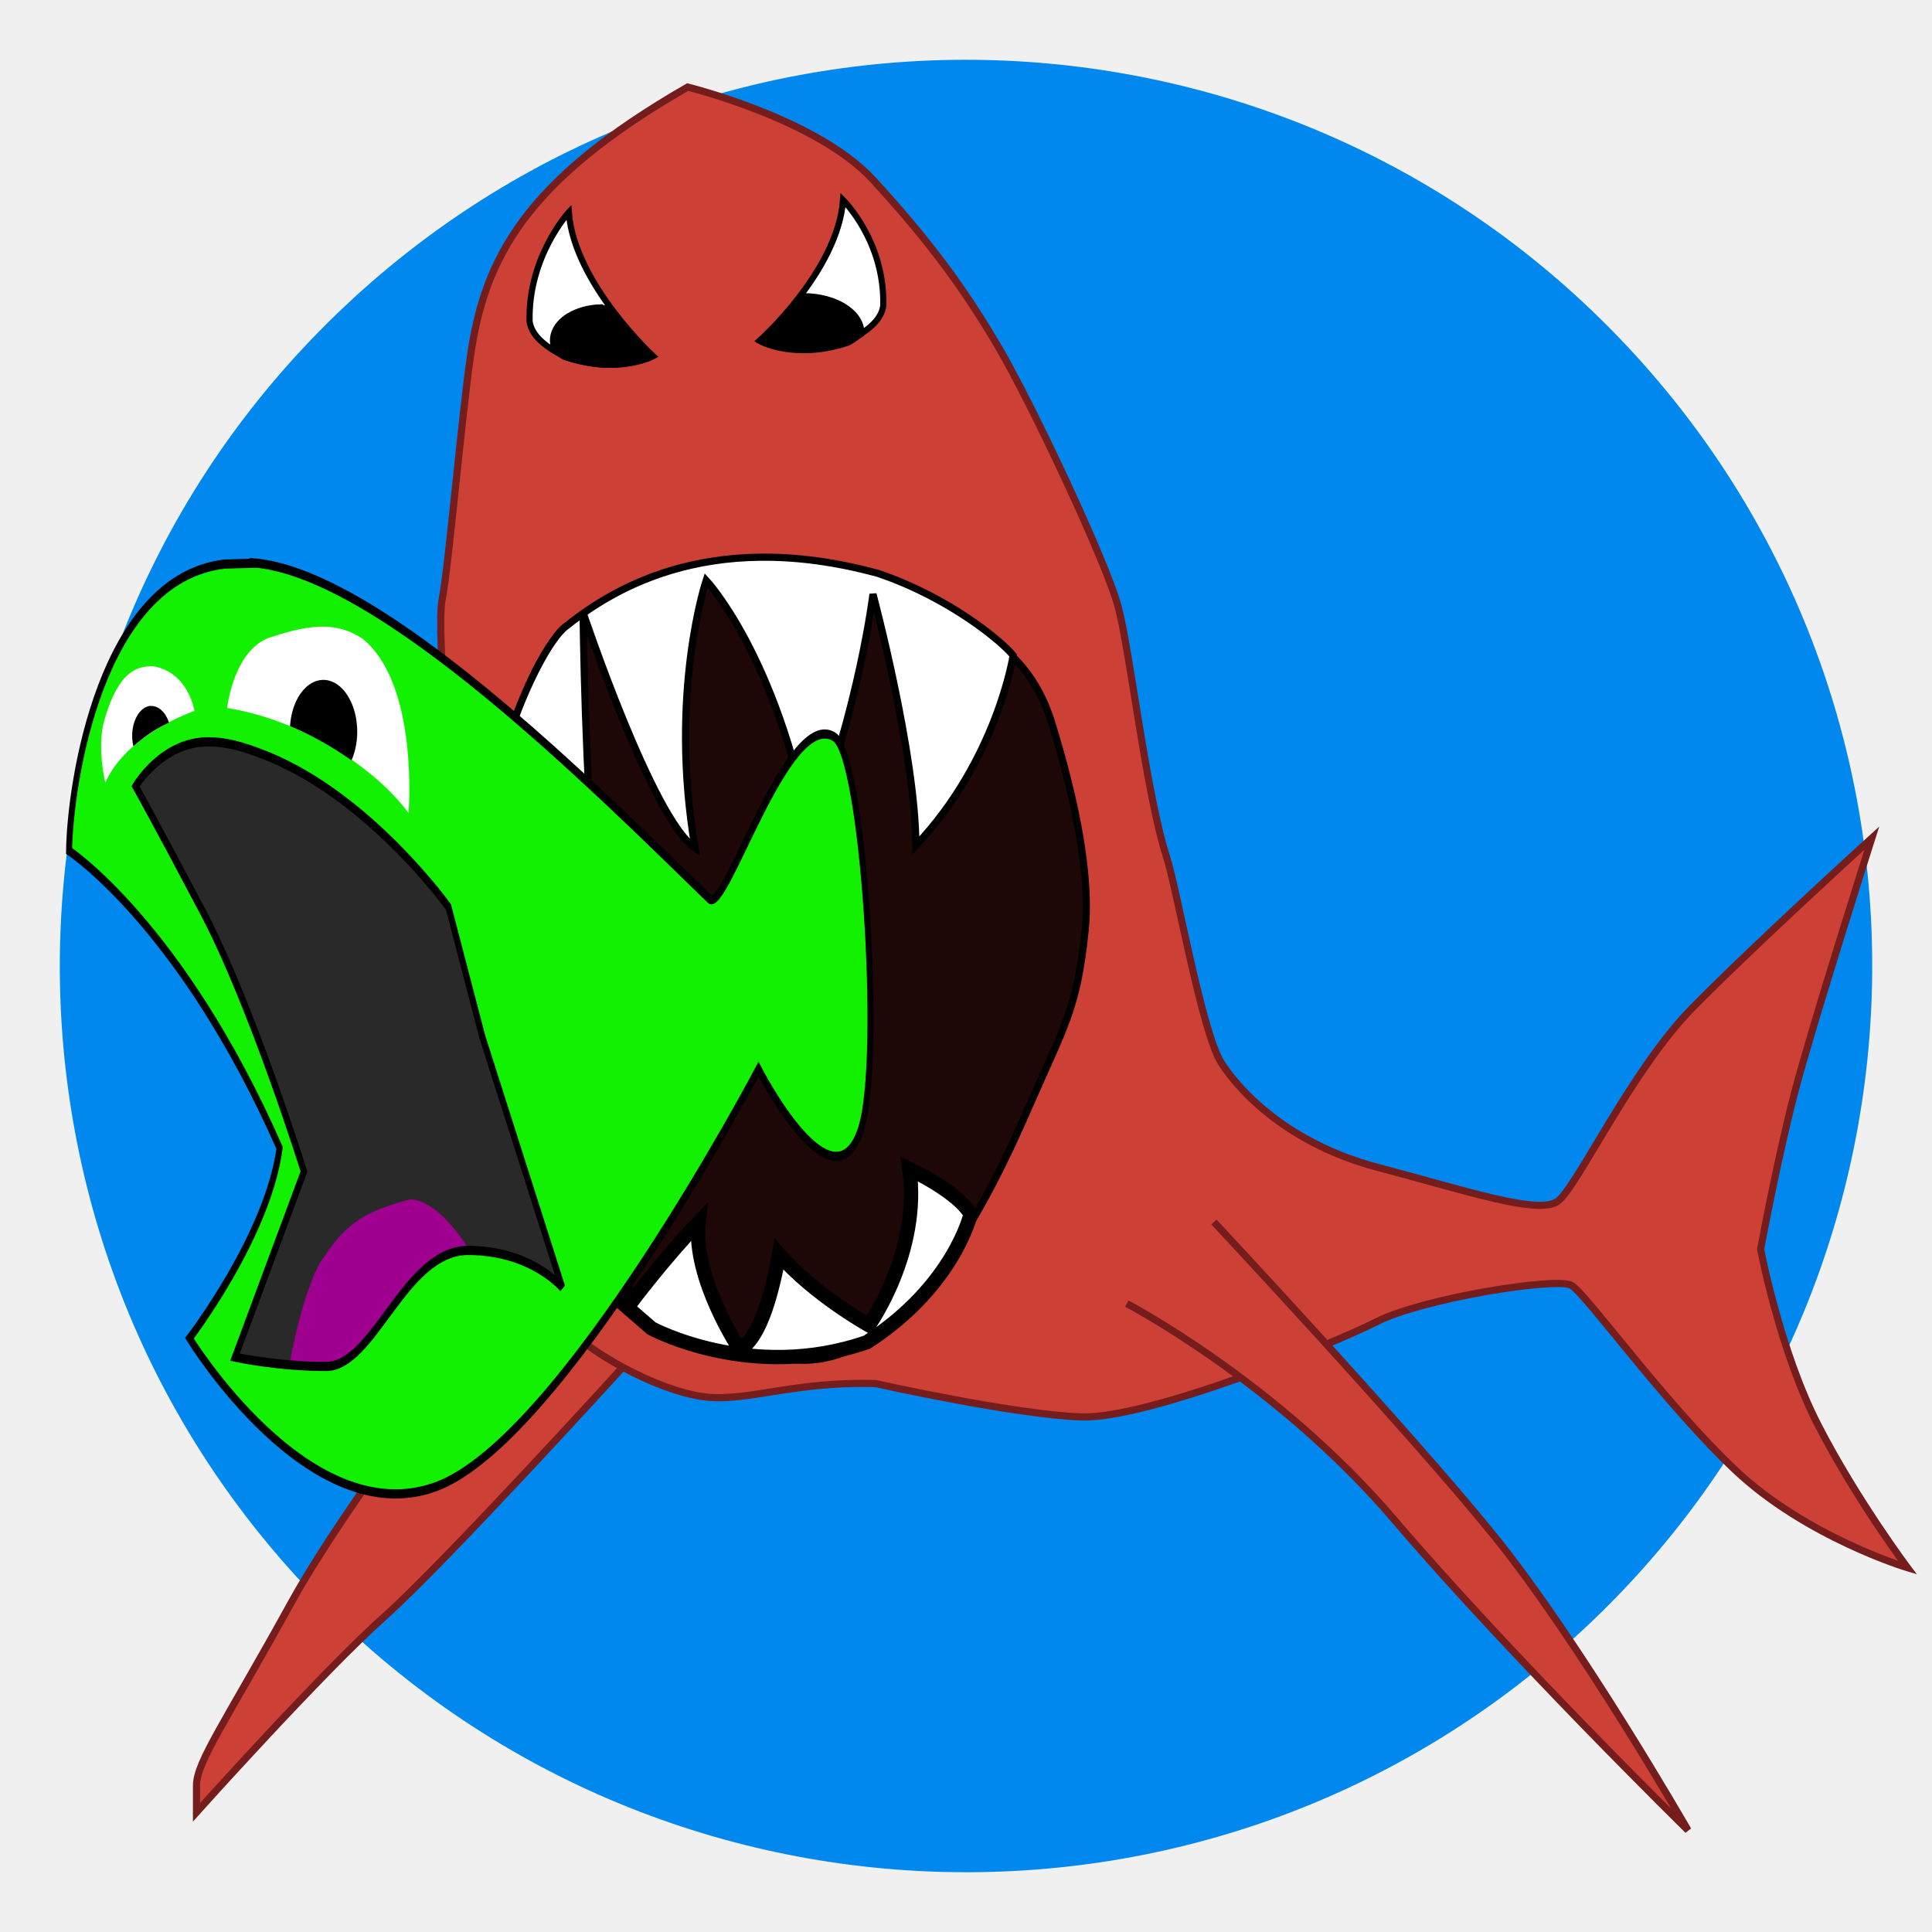
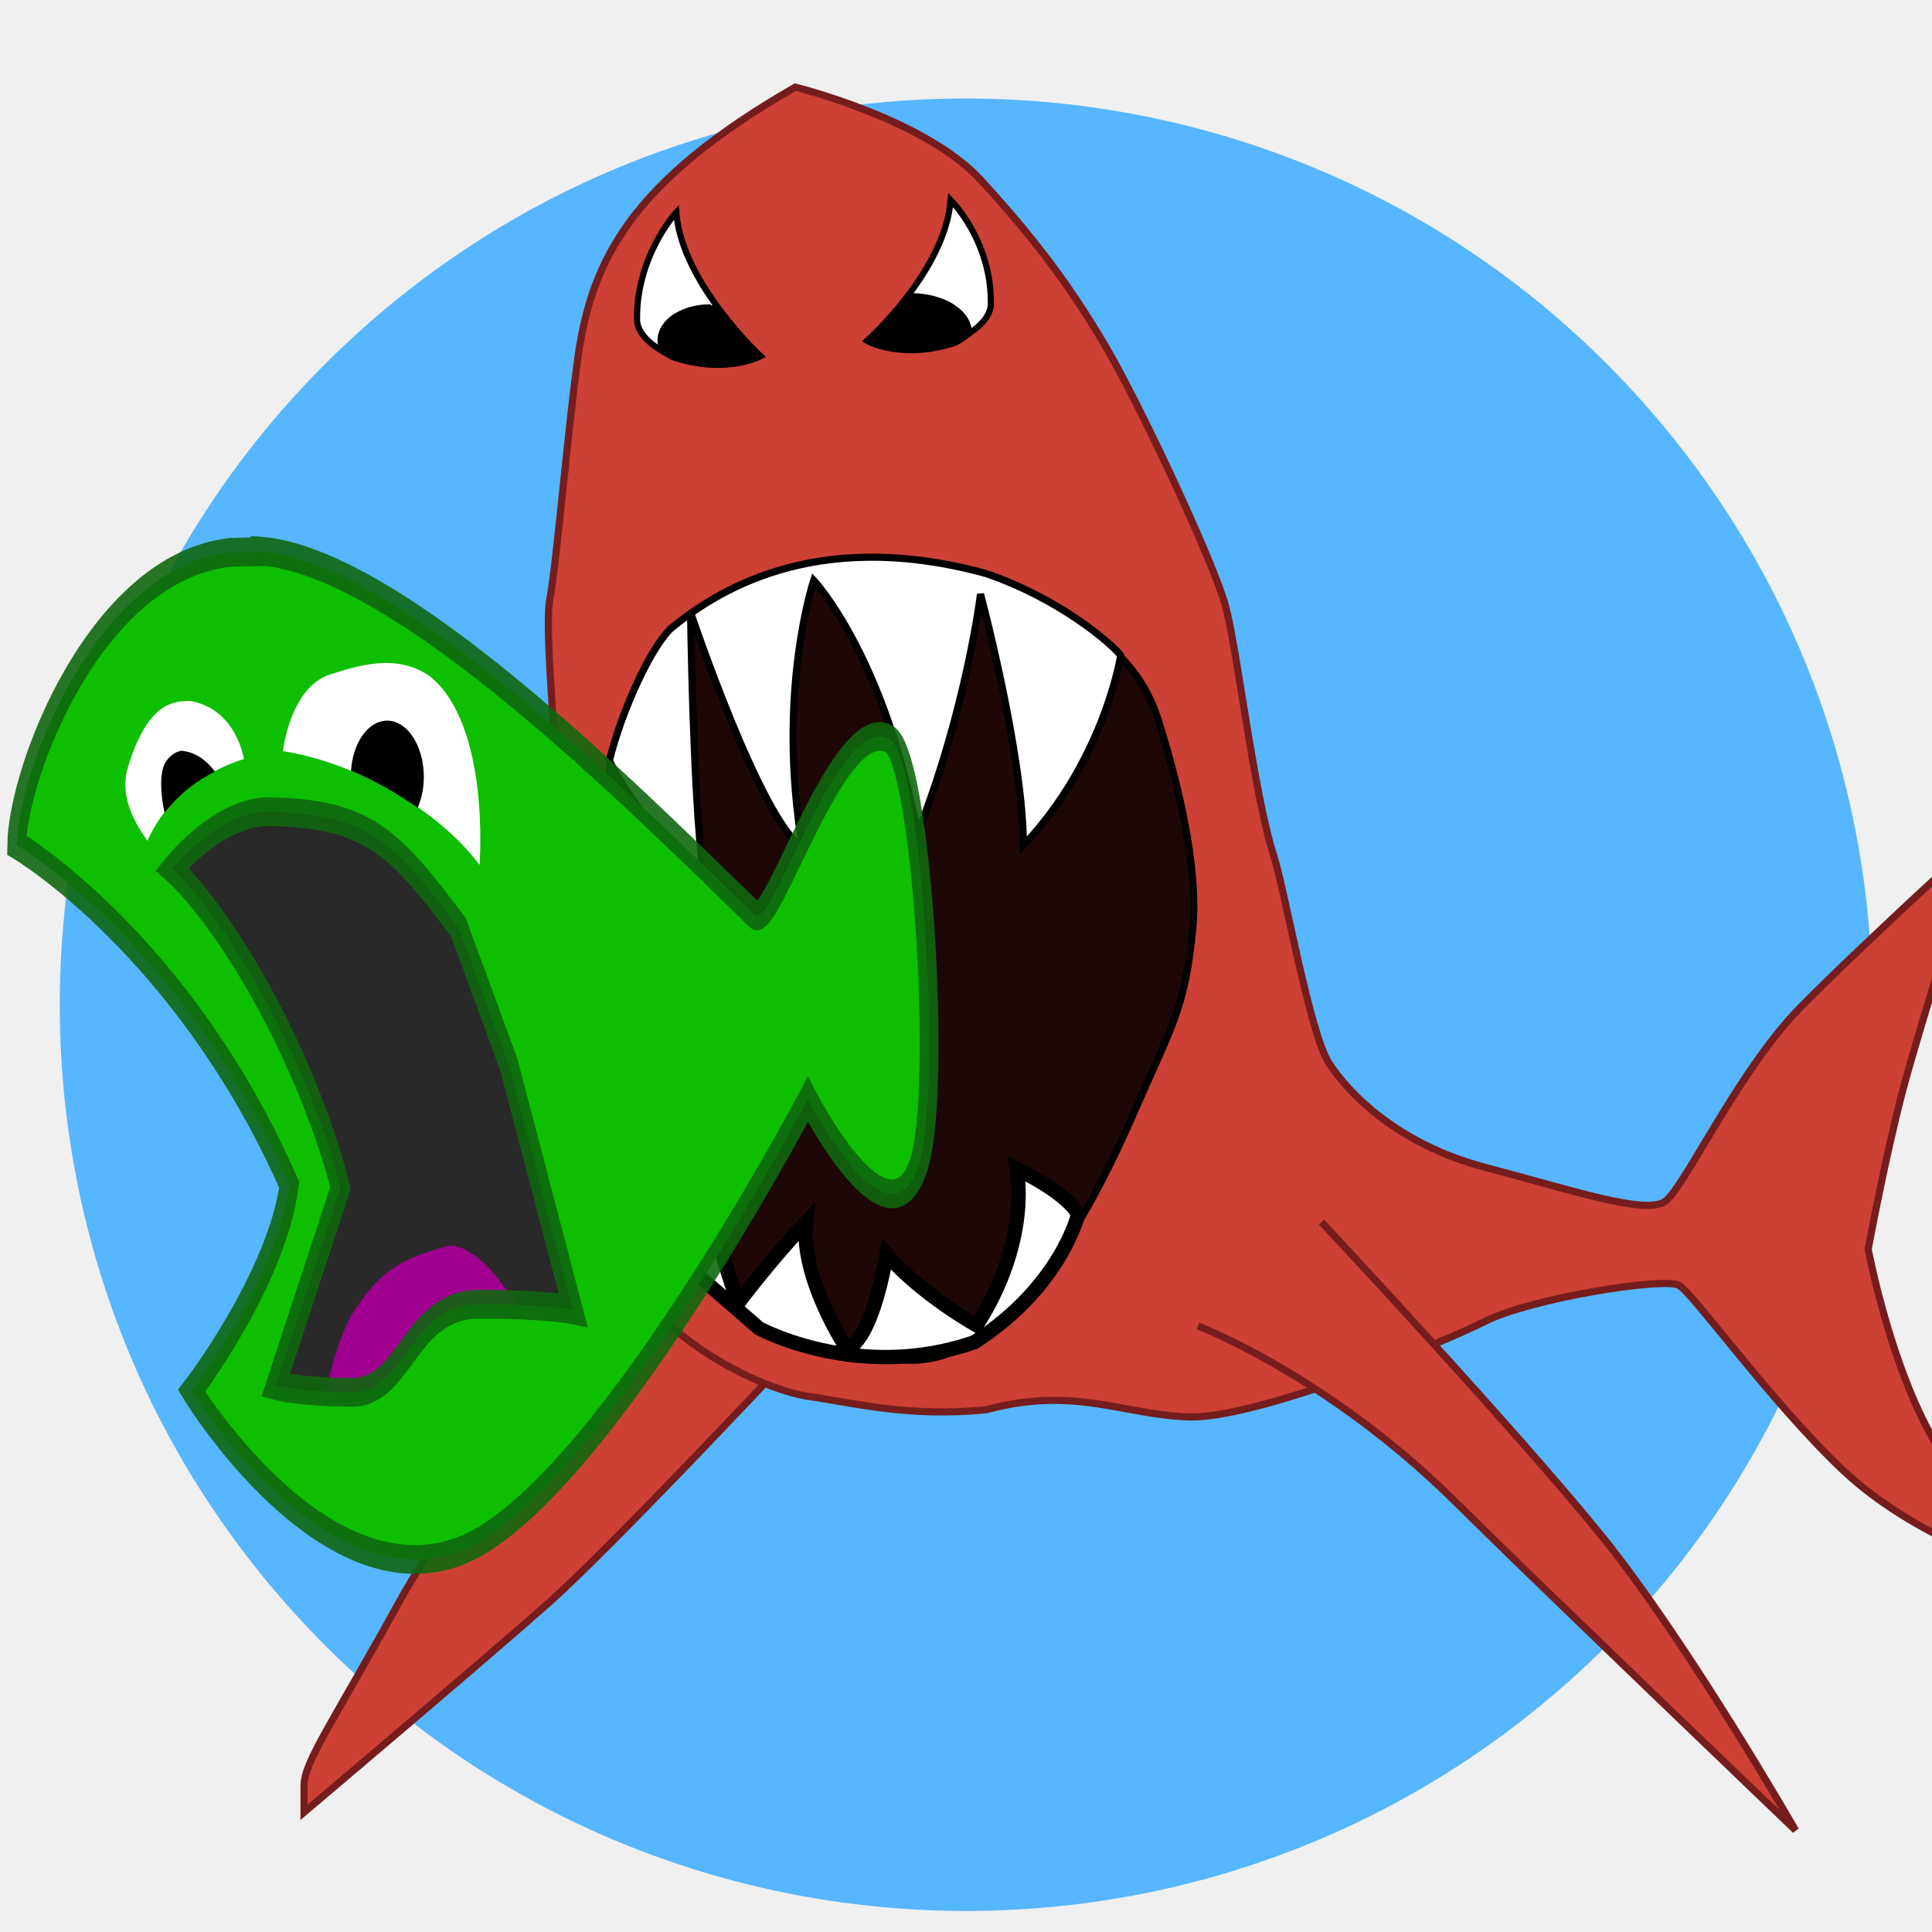
<svg xmlns="http://www.w3.org/2000/svg" xmlns:xlink="http://www.w3.org/1999/xlink" width="27" height="27" id="svg2" version="1.1">
  <defs id="defs4">
    <linearGradient id="RSSg" y2="225.94" x2="225.94" y1="30.06" x1="30.06" gradientUnits="userSpaceOnUse">
      <stop id="stop3997" stop-color="#E3702D" offset="0.0" />
      <stop id="stop3999" stop-color="#EA7D31" offset="0.107" />
      <stop id="stop4001" stop-color="#F69537" offset="0.35" />
      <stop id="stop4003" stop-color="#FB9E3A" offset="0.5" />
      <stop id="stop4005" stop-color="#EA7C31" offset="0.702" />
      <stop id="stop4007" stop-color="#DE642B" offset="0.887" />
      <stop id="stop4009" stop-color="#D95B29" offset="1.0" />
    </linearGradient>
    <linearGradient xlink:href="#RSSg" id="linearGradient3799" gradientUnits="userSpaceOnUse" x1="30.06" y1="30.06" x2="225.94" y2="225.94" />
  </defs>
  <g id="layer1" transform="translate(0,-1025.357)">
-     <path style="opacity:1;fill:#0088ef;fill-opacity:1;fill-rule:nonzero;stroke:none;stroke-width:0.05;stroke-linecap:round;stroke-linejoin:round;stroke-miterlimit:4;stroke-dasharray:none;stroke-opacity:1" id="path4921" d="m 4.95,1029.514 a 12.665,12.665 0 0 1 17.89,0.79 12.665,12.665 0 0 1 -0.783,17.89 12.665,12.665 0 0 1 -17.89,-0.776 12.665,12.665 0 0 1 0.769,-17.89" />
-     <path style="fill:#cd4035;fill-opacity:1;fill-rule:evenodd;stroke:#751d1d;stroke-width:0.1;stroke-linecap:butt;stroke-linejoin:miter;stroke-miterlimit:4;stroke-dasharray:none;stroke-opacity:1" d="m 7.59,1042.794 c 0,0 -2.594,3.281 -3.516,4.953 -0.922,1.672 -1.328,2.234 -1.328,2.562 0,0.328 0,0.375 0,0.375 0,0 1.766,-1.969 2.625,-2.734 0.859,-0.766 3.359,-3.516 3.359,-3.516 z" id="path4233" />
-     <path style="fill:#cd4035;fill-opacity:1;fill-rule:evenodd;stroke:#751d1d;stroke-width:0.1;stroke-linecap:butt;stroke-linejoin:miter;stroke-miterlimit:4;stroke-dasharray:none;stroke-opacity:1" d="m 12.2,1027.869 c 0.781,0.852 1.272,1.517 1.753,2.338 0.481,0.821 1.506,3.007 1.672,3.623 0.166,0.616 0.393,2.624 0.677,3.5 0.146,0.45 0.497,2.462 0.766,2.881 0.268,0.418 0.955,1.136 2.186,1.46 1.231,0.324 2.249,0.671 2.517,0.473 0.268,-0.197 1.026,-1.831 1.878,-2.699 0.852,-0.868 2.51,-2.375 2.51,-2.375 0,0 -0.829,2.604 -1.073,3.535 -0.245,0.931 -0.481,2.21 -0.481,2.21 0,0 0.268,1.421 0.805,2.462 0.537,1.042 1.247,1.989 1.247,1.989 0,0 -1.413,-0.426 -2.407,-1.365 -0.994,-0.939 -2.083,-2.462 -2.289,-2.581 -0.205,-0.118 -2.076,0.181 -2.715,0.505 -0.639,0.324 -3.204,1.365 -4.135,1.334 -0.931,-0.032 -2.873,-0.466 -2.873,-0.466 -1.166,-0.035 -1.815,0.268 -2.423,0.181 -0.595,-0.085 -1.66,-0.594 -2.259,-1.311 -0.508,-0.607 -1.01,-1.633 -1.183,-2.248 -0.434,-1.268 -0.204,-3.868 -0.117,-4.428 0.087,-0.56 -0.171,-2.682 -0.075,-3.164 0.087,-0.439 0.269,-2.539 0.397,-3.41 0.196,-1.33 0.745,-2.424 3.032,-3.739 0,0 1.808,0.443 2.59,1.295 z" id="path4195" />
-     <path style="fill:#1d0707;fill-opacity:1;fill-rule:evenodd;stroke:#000000;stroke-width:0.1;stroke-linecap:butt;stroke-linejoin:miter;stroke-miterlimit:4;stroke-dasharray:none;stroke-opacity:1" d="m 12.891,1033.672 c 1.017,0.568 1.523,0.93 1.792,1.739 0.379,1.215 0.554,2.228 0.483,2.938 -0.114,1.123 -0.292,1.342 -0.797,2.502 -0.505,1.16 -1.707,3.709 -3.315,3.504 -2.693,-0.344 -3.491,-1.856 -3.893,-3.15 -0.402,-1.294 -0.372,-2.146 -0.372,-2.146 0,0 0.046,-2.405 0.299,-3.218 0.253,-0.813 0.439,-1.517 1.094,-1.88 0.655,-0.363 1.515,-0.488 2.139,-0.528 0.694,-0.063 1.663,-0.268 2.57,0.238 z" id="path4197" />
-     <path style="fill:#ffffff;fill-opacity:1;fill-rule:evenodd;stroke:#000000;stroke-width:0.1;stroke-linecap:butt;stroke-linejoin:miter;stroke-miterlimit:4;stroke-dasharray:none;stroke-opacity:1" d="m 9.713,1037.205 c -0.371,-2.164 0.156,-3.738 0.156,-3.738 0,0 0.981,1.041 1.453,3.533 0.688,-1.762 0.878,-3.34 0.878,-3.34 0,0 0.599,2.247 0.599,3.512 1.136,-1.2 1.36,-2.655 1.36,-2.655 -0.138,-0.177 -0.874,-0.805 -1.89,-1.147 -2.431,-0.663 -3.808,0.298 -4.379,0.755 -0.276,0.237 -0.698,1.135 -0.877,1.862 0,0 0.449,0.962 1.308,1.54 -0.141,-1.062 -0.173,-3.611 -0.173,-3.611 0,0 0.971,2.898 1.565,3.289 z" id="path4199" />
-     <path style="fill:#ffffff;fill-opacity:1;fill-rule:evenodd;stroke:#000000;stroke-width:0.2;stroke-linecap:butt;stroke-linejoin:miter;stroke-miterlimit:4;stroke-dasharray:none;stroke-opacity:1" d="m 8.48,1041.777 c -0.105,0.702 0.337,1.785 0.337,1.785 0,0 0.459,-0.612 0.945,-1.12 -0.083,0.779 0.569,1.761 0.569,1.761 0,0 0.324,-0.023 0.556,-1.316 0.497,0.569 1.256,0.99 1.256,0.99 0,0 0.73,-1.024 0.565,-2.184 0.768,0.381 0.855,0.637 0.855,0.637 0,0 -0.232,1 -1.447,1.784 -1.619,0.563 -3.011,-0.193 -3.011,-0.193 l -1.37,-1.188 c 0,0 0.011,-0.449 0.746,-0.957 z" id="path4231" />
-     <path style="fill:#cd4035;fill-opacity:1;fill-rule:evenodd;stroke:#751d1d;stroke-width:0.1;stroke-linecap:butt;stroke-linejoin:miter;stroke-miterlimit:4;stroke-dasharray:none;stroke-opacity:1" d="m 16.965,1042.435 c 0,0 2.703,2.891 3.906,4.375 1.203,1.484 2.719,4.125 2.719,4.125 0,0 -2.469,-2.422 -4.109,-4.344 -1.641,-1.922 -3.734,-3.016 -3.734,-3.016" id="path4235" />
-     <g id="g4851" transform="matrix(0.4196062,0,0.00269784,0.6420886,9.924089,369.1453)">
+     <path style="opacity:1;fill:#56b6ff;fill-opacity:1;fill-rule:nonzero;stroke:none;stroke-width:0.05;stroke-linecap:round;stroke-linejoin:round;stroke-miterlimit:4;stroke-dasharray:none;stroke-opacity:1" id="path4921" d="m 4.95,1030.055 a 12.665,12.665 0 0 1 17.89,0.79 12.665,12.665 0 0 1 -0.783,17.89 12.665,12.665 0 0 1 -17.89,-0.776 12.665,12.665 0 0 1 0.769,-17.891" />
+     <path style="fill:#cd4035;fill-opacity:1;fill-rule:evenodd;stroke:#751d1d;stroke-width:0.1;stroke-linecap:butt;stroke-linejoin:miter;stroke-miterlimit:4;stroke-dasharray:none;stroke-opacity:1" d="m 9.093,1042.794 c 0,0 -2.594,3.281 -3.516,4.953 -0.922,1.672 -1.328,2.234 -1.328,2.562 l 0,0.375 c 0,0 2.57,-2.172 3.43,-2.937 0.859,-0.766 3.125,-3.18 3.125,-3.18 z" id="path4233" />
+     <path style="fill:#cd4035;fill-opacity:1;fill-rule:evenodd;stroke:#751d1d;stroke-width:0.1;stroke-linecap:butt;stroke-linejoin:miter;stroke-miterlimit:4;stroke-dasharray:none;stroke-opacity:1" d="m 13.703,1027.869 c 0.781,0.852 1.272,1.517 1.753,2.338 0.481,0.821 1.506,3.007 1.672,3.623 0.166,0.616 0.393,2.624 0.677,3.5 0.146,0.45 0.497,2.462 0.766,2.881 0.268,0.418 0.955,1.136 2.186,1.46 1.231,0.324 2.249,0.671 2.517,0.473 0.268,-0.197 1.026,-1.831 1.878,-2.699 0.852,-0.868 2.51,-2.375 2.51,-2.375 0,0 -0.829,2.604 -1.073,3.535 -0.245,0.931 -0.481,2.21 -0.481,2.21 0,0 0.268,1.421 0.805,2.462 0.537,1.042 1.247,1.989 1.247,1.989 0,0 -1.413,-0.426 -2.407,-1.365 -0.994,-0.939 -2.083,-2.462 -2.289,-2.581 -0.205,-0.118 -2.076,0.181 -2.715,0.505 -0.639,0.324 -3.204,1.365 -4.135,1.334 -0.931,-0.032 -1.602,-0.433 -2.828,-0.101 -1.089,0.109 -1.859,-0.096 -2.467,-0.183 -0.595,-0.085 -1.66,-0.594 -2.259,-1.311 -0.508,-0.607 -1.01,-1.633 -1.183,-2.248 -0.434,-1.268 -0.204,-3.868 -0.117,-4.428 0.087,-0.56 -0.171,-2.682 -0.075,-3.164 0.087,-0.439 0.269,-2.539 0.397,-3.41 0.196,-1.33 0.745,-2.424 3.032,-3.739 0,0 1.808,0.443 2.59,1.295 z" id="path4195" />
+     <path style="fill:#1d0707;fill-opacity:1;fill-rule:evenodd;stroke:#000000;stroke-width:0.1;stroke-linecap:butt;stroke-linejoin:miter;stroke-miterlimit:4;stroke-dasharray:none;stroke-opacity:1" d="m 14.393,1033.672 c 1.017,0.568 1.523,0.93 1.792,1.739 0.379,1.215 0.554,2.228 0.483,2.938 -0.114,1.123 -0.292,1.342 -0.797,2.502 -0.505,1.16 -1.707,3.709 -3.315,3.504 -2.693,-0.344 -3.491,-1.856 -3.893,-3.15 -0.402,-1.294 -0.372,-2.146 -0.372,-2.146 0,0 0.046,-2.405 0.299,-3.218 0.253,-0.813 0.439,-1.517 1.094,-1.88 0.655,-0.363 1.515,-0.488 2.139,-0.528 0.694,-0.063 1.663,-0.268 2.57,0.238 z" id="path4197" />
+     <path style="fill:#ffffff;fill-opacity:1;fill-rule:evenodd;stroke:#000000;stroke-width:0.1;stroke-linecap:butt;stroke-linejoin:miter;stroke-miterlimit:4;stroke-dasharray:none;stroke-opacity:1" d="m 11.216,1037.205 c -0.371,-2.164 0.156,-3.738 0.156,-3.738 0,0 0.981,1.041 1.453,3.533 0.688,-1.762 0.878,-3.34 0.878,-3.34 0,0 0.599,2.247 0.599,3.512 1.136,-1.2 1.36,-2.655 1.36,-2.655 -0.138,-0.177 -0.874,-0.805 -1.89,-1.147 -2.431,-0.663 -3.808,0.298 -4.379,0.755 -0.276,0.237 -0.698,1.135 -0.877,1.862 0,0 0.449,0.962 1.308,1.54 -0.141,-1.062 -0.173,-3.611 -0.173,-3.611 0,0 0.971,2.898 1.565,3.289 z" id="path4199" />
+     <path style="fill:#ffffff;fill-opacity:1;fill-rule:evenodd;stroke:#000000;stroke-width:0.2;stroke-linecap:butt;stroke-linejoin:miter;stroke-miterlimit:4;stroke-dasharray:none;stroke-opacity:1" d="m 9.983,1041.777 c -0.105,0.702 0.337,1.785 0.337,1.785 0,0 0.459,-0.612 0.945,-1.12 -0.083,0.779 0.569,1.761 0.569,1.761 0,0 0.324,-0.023 0.556,-1.316 0.497,0.569 1.256,0.99 1.256,0.99 0,0 0.73,-1.024 0.565,-2.184 0.768,0.381 0.855,0.637 0.855,0.637 0,0 -0.232,1 -1.447,1.784 -1.619,0.563 -3.011,-0.193 -3.011,-0.193 l -1.37,-1.188 c 0,0 0.011,-0.449 0.746,-0.957 z" id="path4231" />
+     <path style="fill:#cd4035;fill-opacity:1;fill-rule:evenodd;stroke:#751d1d;stroke-width:0.1;stroke-linecap:butt;stroke-linejoin:miter;stroke-miterlimit:4;stroke-dasharray:none;stroke-opacity:1" d="m 18.468,1042.435 c 0,0 2.703,2.891 3.906,4.375 1.203,1.484 2.719,4.125 2.719,4.125 0,0 -3.688,-3.531 -4.742,-4.578 -1.793,-1.78 -3.609,-2.469 -3.609,-2.469" id="path4235" />
+     <g id="g4851" transform="matrix(0.4544335,0,0.00292176,0.6953819,10.82147,313.9346)">
      <path id="path4138" d="m -22.887,1052.054 2.21,-5.06 -5.966,-8.242 2.779,-1.689 9.816,4.407 2.895,8.993 -5.082,1.503 z" style="fill:#292929;fill-opacity:1;fill-rule:evenodd;stroke:none;stroke-width:1px;stroke-linecap:butt;stroke-linejoin:miter;stroke-opacity:1" />
      <path id="path4140" d="m -20.921,1052.275 c 0,0 0.376,-1.79 1.149,-2.762 0.84,-0.84 1.37,-1.127 3.049,-1.414 1.58,0.055 3.027,2.475 3.027,2.475 z" style="fill:#a0008f;fill-opacity:1;fill-rule:evenodd;stroke:none;stroke-width:1px;stroke-linecap:butt;stroke-linejoin:miter;stroke-opacity:1" />
-       <path id="path4144" d="m -21.879,1034.254 c -0.069,2e-4 -0.862,0.018 -0.927,0.018 -4.142,0.303 -5.197,4.779 -5.234,6.245 0,0 3.738,1.616 6.97,6.465 -0.404,1.919 -3.03,4.141 -3.03,4.141 0,0 3.939,4.243 8.182,3.232 4.243,-1.01 10.809,-9.091 10.809,-9.091 0,0 2.479,3.193 3.408,1.3 0.742,-1.511 0.129,-8.133 -0.841,-8.531 -1.551,-0.636 -3.64,3.871 -4.178,3.528 -3.849,-2.455 -10.925,-7.103 -15.159,-7.316 z m -1.486,3.888 c 0.521,0 1.078,0.082 1.937,0.309 3.434,0.909 6.015,3.286 6.015,3.286 l 1.111,2.828 2.626,5.455 c 0,0 -1.01,-0.808 -3.131,-0.808 -2.121,0 -3.131,2.525 -4.748,2.525 -1.616,0 -3.03,-0.202 -3.03,-0.202 l 2.323,-4.041 c 0,0 -1.717,-3.637 -3.334,-5.657 -1.616,-2.02 -2.222,-2.727 -2.222,-2.727 0,0 0.89,-0.982 2.452,-0.968 z" style="fill:#11f100;fill-opacity:1;fill-rule:evenodd;stroke:#000000;stroke-width:0.2px;stroke-linecap:butt;stroke-linejoin:miter;stroke-opacity:1" />
-       <path id="path4143" d="m -22.756,1037.406 c 2.315,0.239 4.798,1.202 6.029,2.286 0,0 0.367,-2.802 -1.507,-3.794 -0.79,-0.349 -1.661,-0.334 -2.929,-0.059 -1.36,0.202 -1.593,1.566 -1.593,1.566 z" style="fill:#ffffff;fill-opacity:1;fill-rule:evenodd;stroke:none;stroke-width:1px;stroke-linecap:butt;stroke-linejoin:miter;stroke-opacity:1" />
-       <path id="path4145" d="m -26.823,1039.032 c 0.717,-1.066 2.977,-1.562 2.977,-1.562 0,0 -0.184,-0.845 -1.378,-0.974 -0.496,0 -1.121,0.072 -1.617,1.158 -0.276,0.588 0.018,1.378 0.018,1.378 z" style="fill:#ffffff;fill-opacity:1;fill-rule:evenodd;stroke:none;stroke-width:1px;stroke-linecap:butt;stroke-linejoin:miter;stroke-opacity:1" />
-       <path id="path4143-4" d="m -19.594,1036.794 a 1.121,1.121 0 0 0 -0.712,0.294 1.121,1.121 0 0 0 -0.358,0.712 c 0.732,0.198 1.411,0.456 2.044,0.744 a 1.121,1.121 0 0 0 -0.101,-1.387 1.121,1.121 0 0 0 -0.873,-0.363 z" style="fill:#000000;fill-opacity:1;fill-rule:evenodd;stroke:none;stroke-width:1px;stroke-linecap:butt;stroke-linejoin:miter;stroke-opacity:1" />
-       <path id="path4145-1" d="m -25.3,1037.358 a 0.65,0.65 0 0 0 -0.409,0.17 l -0.023,0.024 a 0.65,0.65 0 0 0 -0.152,0.684 c 0.469,-0.265 0.792,-0.388 1.19,-0.514 a 0.65,0.65 0 0 0 -0.106,-0.153 0.65,0.65 0 0 0 -0.501,-0.207 z" style="fill:#000000;fill-opacity:1;fill-rule:evenodd;stroke:none;stroke-width:1px;stroke-linecap:butt;stroke-linejoin:miter;stroke-opacity:1" />
+       <path id="path4144" d="m -22.458,1034.151 c -0.069,2e-4 -0.862,0.018 -0.927,0.018 -4.142,0.303 -6.563,4.417 -6.601,5.883 0,0 5.105,1.978 8.337,6.827 -0.404,1.919 -3.03,4.141 -3.03,4.141 0,0 3.939,4.243 8.182,3.232 4.243,-1.01 10.809,-9.091 10.809,-9.091 0,0 2.479,3.193 3.408,1.3 0.742,-1.511 0.129,-8.133 -0.841,-8.531 -1.551,-0.636 -3.64,3.871 -4.178,3.528 -3.849,-2.455 -10.925,-7.103 -15.159,-7.316 z m 0.243,5.23 c 3.068,0.026 3.89,0.65 5.801,2.321 l 1.533,2.759 1.945,4.93 c 0,0 -0.777,-0.111 -2.899,-0.111 -2.121,0 -2.271,1.768 -3.887,1.768 -1.616,0 -2.373,-0.133 -2.373,-0.133 l 2.02,-3.972 c 0,0 -0.532,-1.589 -2.149,-3.609 -1.616,-2.02 -2.985,-2.805 -2.985,-2.805 0,0 1.431,-1.163 2.993,-1.149 z" style="fill:#0ebf00;fill-opacity:1;fill-rule:evenodd;stroke:#0f670f;stroke-width:0.578;stroke-linecap:butt;stroke-linejoin:miter;stroke-miterlimit:4;stroke-dasharray:none;stroke-opacity:0.894" />
+       <path id="path4143" d="m -21.786,1038.163 c 2.315,0.239 4.798,1.202 6.029,2.286 0,0 0.367,-2.802 -1.507,-3.794 -0.79,-0.349 -1.661,-0.334 -2.929,-0.059 -1.36,0.202 -1.593,1.566 -1.593,1.566 z" style="fill:#ffffff;fill-opacity:1;fill-rule:evenodd;stroke:none;stroke-width:1px;stroke-linecap:butt;stroke-linejoin:miter;stroke-opacity:1" />
+       <path id="path4145" d="m -25.966,1039.965 c 0.86,-1.279 2.978,-1.642 2.978,-1.642 0,0 -0.221,-1.014 -1.654,-1.169 -0.595,0 -1.345,0.086 -1.94,1.389 -0.214,0.556 0.233,1.068 0.616,1.421 z" style="fill:#ffffff;fill-opacity:1;fill-rule:evenodd;stroke:none;stroke-width:1px;stroke-linecap:butt;stroke-linejoin:miter;stroke-opacity:1" />
+       <path id="path4143-4" d="m -18.625,1037.551 a 1.121,1.121 0 0 0 -0.712,0.294 1.121,1.121 0 0 0 -0.358,0.712 c 0.732,0.198 1.411,0.456 2.044,0.744 a 1.121,1.121 0 0 0 -0.101,-1.387 1.121,1.121 0 0 0 -0.873,-0.363 z" style="fill:#000000;fill-opacity:1;fill-rule:evenodd;stroke:none;stroke-width:1px;stroke-linecap:butt;stroke-linejoin:miter;stroke-opacity:1" />
+       <path id="path4145-1" d="m -24.877,1038.154 c -0.182,0.01 -0.356,0.08 -0.491,0.203 l -0.028,0.029 c -0.216,0.215 -0.143,0.725 -0.038,1.01 0.563,-0.44 0.972,-0.618 1.552,-0.824 -0.226,-0.201 -0.556,-0.381 -0.996,-0.414 z" style="fill:#000000;fill-opacity:1;fill-rule:evenodd;stroke:none;stroke-width:1px;stroke-linecap:butt;stroke-linejoin:miter;stroke-opacity:1" />
    </g>
-     <path style="fill:#ffffff;fill-opacity:1;fill-rule:evenodd;stroke:#000000;stroke-width:0.086;stroke-linecap:butt;stroke-linejoin:miter;stroke-miterlimit:4;stroke-dasharray:none;stroke-opacity:1" d="m 7.949,1028.324 c 0.074,0.992 1.179,2.011 1.179,2.011 0,0 -0.479,0.259 -1.208,0.017 -0.344,-0.163 -0.499,-0.333 -0.519,-0.508 -0.02,-0.904 0.548,-1.52 0.548,-1.52 z" id="path4860" />
-     <path style="fill:#ffffff;fill-opacity:1;fill-rule:evenodd;stroke:#000000;stroke-width:0.086;stroke-linecap:butt;stroke-linejoin:miter;stroke-miterlimit:4;stroke-dasharray:none;stroke-opacity:1" d="m 11.782,1028.153 c -0.074,0.992 -1.165,1.964 -1.165,1.964 0,0 0.479,0.259 1.208,0.017 0.344,-0.162 0.499,-0.333 0.519,-0.508 0.02,-0.904 -0.561,-1.472 -0.561,-1.472 z" id="path4860-0" />
-     <path style="fill:#000000;fill-opacity:1;fill-rule:evenodd;stroke:#000000;stroke-width:0.086;stroke-linecap:butt;stroke-linejoin:miter;stroke-miterlimit:4;stroke-dasharray:none;stroke-opacity:1" d="m 8.388,1029.653 a 0.689,0.462 0 0 0 -0.435,0.121 l -0.003,0 a 0.689,0.462 0 0 0 -0.186,0.486 c 0.047,0.028 0.07,0.058 0.128,0.085 0.629,0.208 1.004,0.059 1.114,0.017 a 0.689,0.462 0 0 0 0.051,-0.074 c -0.037,-0.035 -0.268,-0.254 -0.54,-0.621 a 0.689,0.462 0 0 0 -0.128,0 z" id="path4860-09" />
-     <path style="fill:#000000;fill-opacity:1;fill-rule:evenodd;stroke:#000000;stroke-width:0.086;stroke-linecap:butt;stroke-linejoin:miter;stroke-miterlimit:4;stroke-dasharray:none;stroke-opacity:1" d="m 11.202,1029.496 c -0.287,0.378 -0.567,0.635 -0.567,0.635 0,0 0.479,0.258 1.208,0.017 0.087,-0.042 0.129,-0.084 0.192,-0.124 a 0.803,0.503 0 0 0 -0.209,-0.361 0.803,0.503 0 0 0 -0.624,-0.166 z" id="path4860-0-9" />
+     <path style="fill:#ffffff;fill-opacity:1;fill-rule:evenodd;stroke:#000000;stroke-width:0.086;stroke-linecap:butt;stroke-linejoin:miter;stroke-miterlimit:4;stroke-dasharray:none;stroke-opacity:1" d="m 9.451,1028.324 c 0.074,0.992 1.179,2.011 1.179,2.011 0,0 -0.479,0.259 -1.208,0.017 -0.344,-0.163 -0.499,-0.333 -0.519,-0.508 -0.02,-0.904 0.548,-1.52 0.548,-1.52 z" id="path4860" />
+     <path style="fill:#ffffff;fill-opacity:1;fill-rule:evenodd;stroke:#000000;stroke-width:0.086;stroke-linecap:butt;stroke-linejoin:miter;stroke-miterlimit:4;stroke-dasharray:none;stroke-opacity:1" d="m 13.285,1028.153 c -0.074,0.992 -1.165,1.964 -1.165,1.964 0,0 0.479,0.259 1.208,0.017 0.344,-0.162 0.499,-0.333 0.519,-0.508 0.02,-0.904 -0.561,-1.472 -0.561,-1.472 z" id="path4860-0" />
+     <path style="fill:#000000;fill-opacity:1;fill-rule:evenodd;stroke:#000000;stroke-width:0.086;stroke-linecap:butt;stroke-linejoin:miter;stroke-miterlimit:4;stroke-dasharray:none;stroke-opacity:1" d="m 9.891,1029.653 a 0.689,0.462 0 0 0 -0.435,0.121 l -0.003,0 a 0.689,0.462 0 0 0 -0.186,0.486 c 0.047,0.028 0.07,0.058 0.128,0.085 0.629,0.208 1.004,0.059 1.114,0.017 a 0.689,0.462 0 0 0 0.051,-0.074 c -0.037,-0.035 -0.268,-0.254 -0.54,-0.621 a 0.689,0.462 0 0 0 -0.128,0 z" id="path4860-09" />
+     <path style="fill:#000000;fill-opacity:1;fill-rule:evenodd;stroke:#000000;stroke-width:0.086;stroke-linecap:butt;stroke-linejoin:miter;stroke-miterlimit:4;stroke-dasharray:none;stroke-opacity:1" d="m 12.705,1029.496 c -0.287,0.378 -0.567,0.635 -0.567,0.635 0,0 0.479,0.258 1.208,0.017 0.087,-0.042 0.129,-0.084 0.192,-0.124 a 0.803,0.503 0 0 0 -0.209,-0.361 0.803,0.503 0 0 0 -0.624,-0.166 z" id="path4860-0-9" />
  </g>
</svg>
